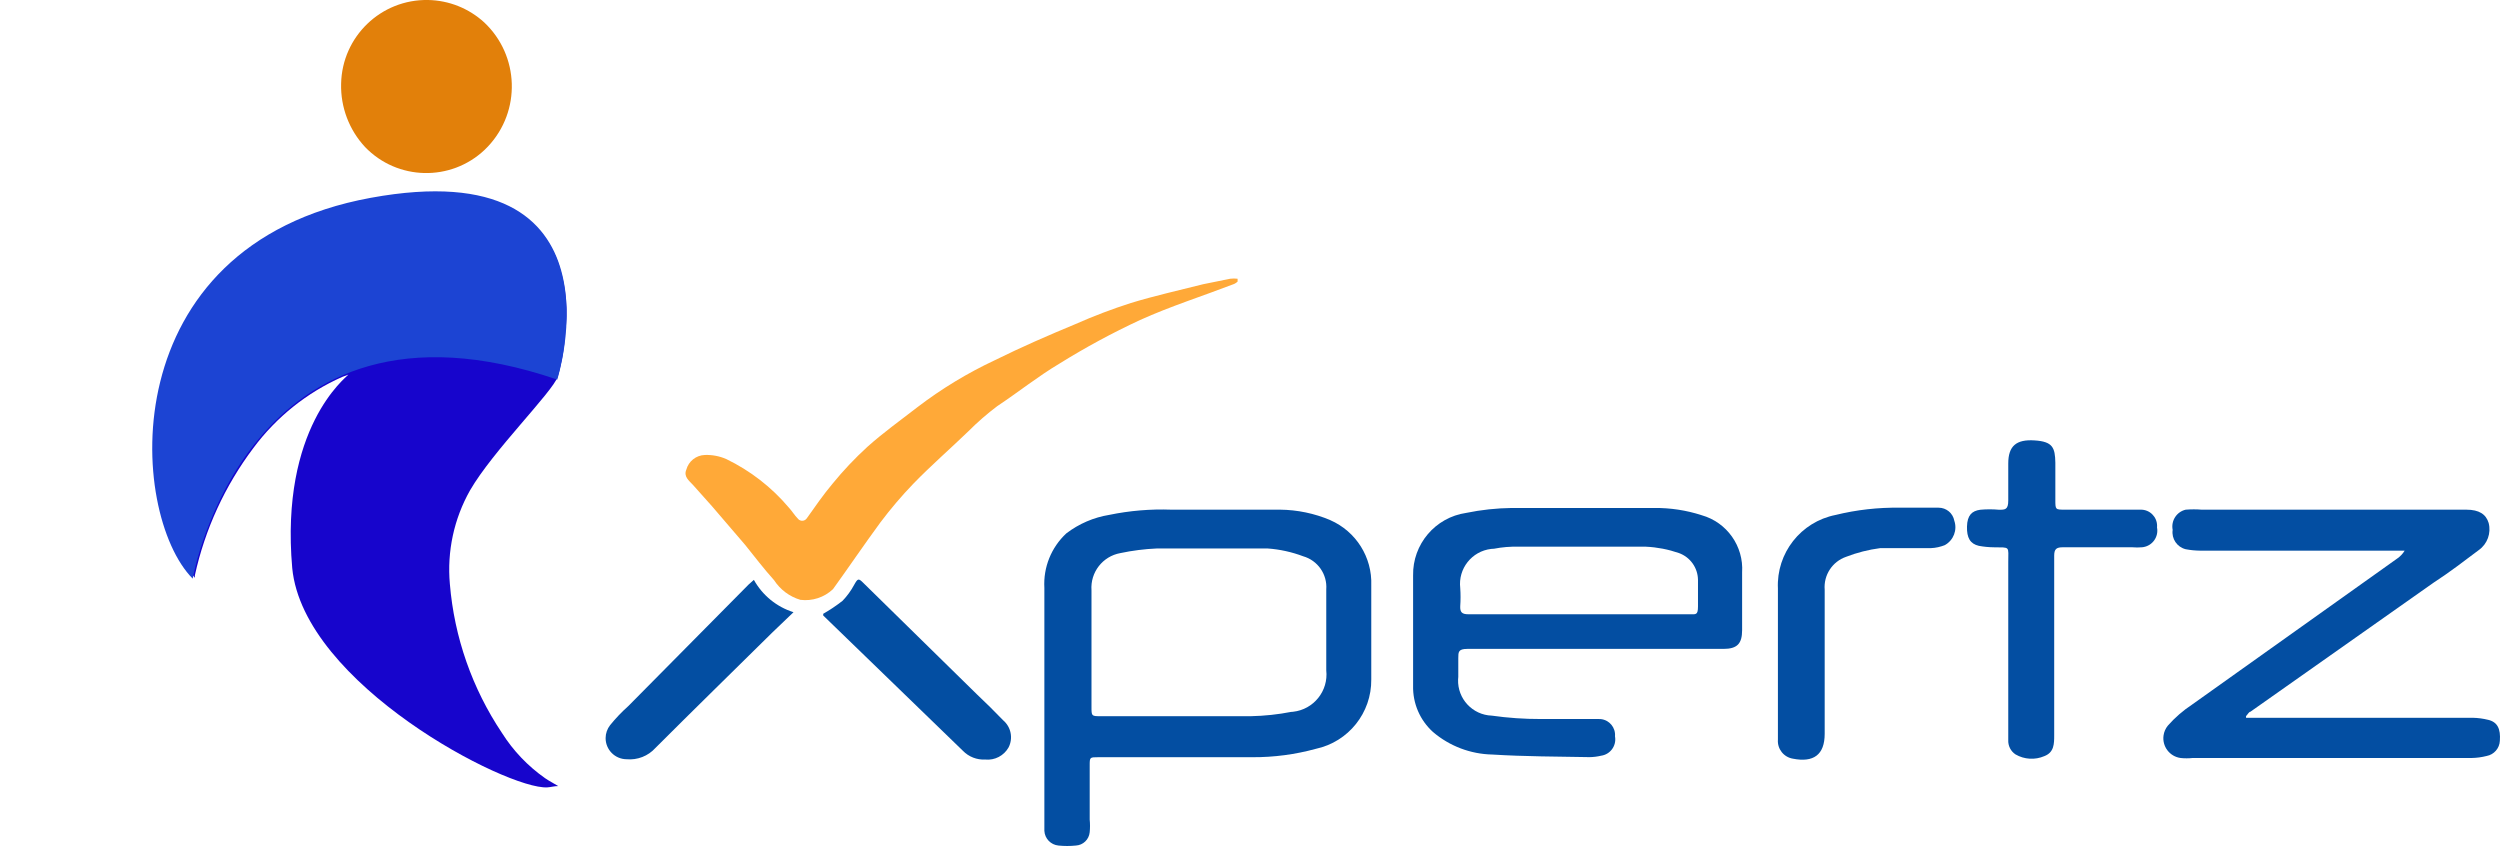
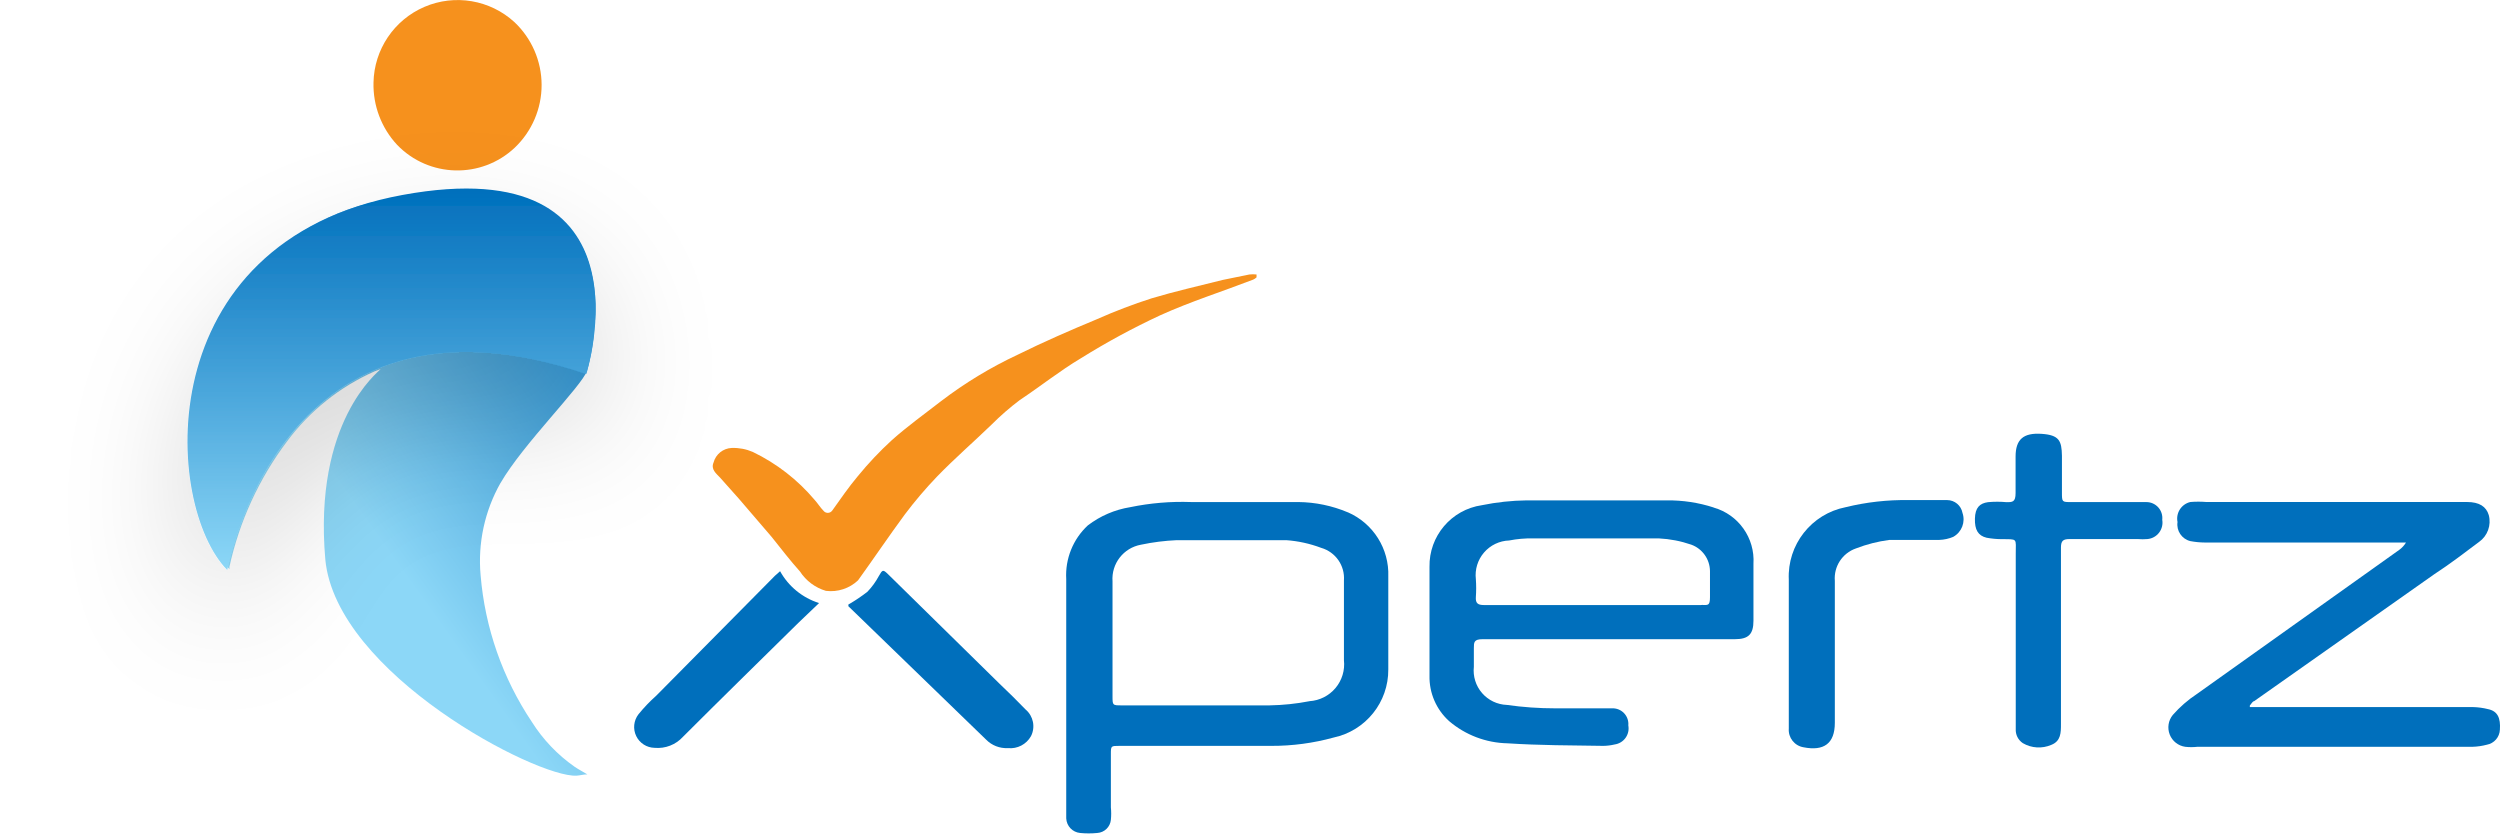
- <svg xmlns="http://www.w3.org/2000/svg" version="1.1" id="Layer_1" x="0px" y="0px" width="147.75px" height="50px" viewBox="0 0 147.75 50" enable-background="new 0 0 147.75 50" xml:space="preserve">
+ <svg xmlns="http://www.w3.org/2000/svg" xmlns:xlink="http://www.w3.org/1999/xlink" width="120" height="40" viewBox="0 0 120 40">
+   <defs>
+     <style>.a{fill:#006fbc;}.b{fill:#f6911d;}.c{fill:url(#a);}.d{fill-rule:evenodd;fill:url(#b);}.e{filter:url(#c);}</style>
+     <linearGradient id="a" x1="1.913" y1="0.715" x2="1.273" y2="1.377" gradientUnits="objectBoundingBox">
+       <stop offset="0" stop-color="#006fbc" />
+       <stop offset="1" stop-color="#8cd7f7" />
+     </linearGradient>
+     <linearGradient id="b" x1="0.5" y1="0" x2="0.5" y2="1" xlink:href="#a" />
+     <filter id="c" x="0" y="3.048" width="37.595" height="36.312" filterUnits="userSpaceOnUse">
+       <feOffset dy="3" input="SourceAlpha" />
+       <feGaussianBlur stdDeviation="3" result="d" />
+       <feFlood flood-opacity="0.161" />
+       <feComposite operator="in" in2="d" />
+       <feComposite in="SourceGraphic" />
+     </filter>
+   </defs>
  <g transform="translate(53.732 27.481)">
-     <path fill="#034EA2" d="M24.889,3.258c-0.94-0.397-1.949-0.608-2.971-0.618h-6.434c-1.225-0.044-2.451,0.059-3.652,0.307   C10.908,3.096,10.035,3.472,9.29,4.04c-0.893,0.827-1.37,2.01-1.3,3.226v14.356c0.024,0.457,0.38,0.827,0.836,0.869   c0.34,0.035,0.684,0.035,1.024,0c0.43-0.023,0.777-0.356,0.819-0.785c0.025-0.249,0.025-0.501,0-0.75c0-1.059,0-2.133,0-3.191   c0-0.495,0-0.495,0.512-0.495h9.114c1.262,0.006,2.52-0.161,3.739-0.495c1.928-0.414,3.298-2.128,3.276-4.1V7.117   c0.062-1.662-0.899-3.191-2.423-3.857L24.889,3.258z M22.588,14.59c-0.787,0.154-1.586,0.239-2.388,0.256h-8.879   c-0.546,0-0.546,0-0.546-0.563V7.406c-0.077-1.062,0.659-2.011,1.707-2.199c0.708-0.15,1.427-0.241,2.15-0.273h6.554   c0.719,0.051,1.426,0.207,2.1,0.461c0.861,0.248,1.432,1.066,1.364,1.961v4.779c0.135,1.218-0.743,2.314-1.962,2.449   c-0.034,0.004-0.068,0.006-0.104,0.009L22.588,14.59z" />
-     <path fill="#034EA2" d="M46.836,2.968c-0.908-0.295-1.859-0.438-2.815-0.428h-8.399c-0.908,0.012-1.812,0.108-2.701,0.291   c-1.828,0.266-3.174,1.852-3.139,3.699v6.521c-0.024,1.038,0.406,2.035,1.178,2.731c0.979,0.833,2.215,1.303,3.5,1.33   c1.91,0.119,3.84,0.119,5.752,0.154c0.229-0.003,0.459-0.031,0.683-0.085c0.532-0.075,0.901-0.568,0.826-1.101   c-0.002-0.014-0.005-0.028-0.007-0.043c0.047-0.516-0.333-0.973-0.85-1.021c-0.041-0.003-0.082-0.005-0.123-0.003h-3.41   c-0.97,0.002-1.939-0.064-2.899-0.2c-1.14-0.04-2.031-0.997-1.991-2.137c0.002-0.05,0.006-0.101,0.012-0.15v-1.112   c0-0.357,0-0.545,0.528-0.545h15.138c0.818,0,1.108-0.308,1.108-1.109V6.347C49.325,4.798,48.33,3.391,46.836,2.968z M46.069,8.822   H33.047c-0.375,0-0.495-0.119-0.479-0.478c0.025-0.358,0.025-0.718,0-1.075c-0.133-1.143,0.686-2.176,1.828-2.309   c0.057-0.006,0.115-0.011,0.172-0.012c0.473-0.092,0.953-0.132,1.434-0.119h7.545c0.663,0.031,1.318,0.158,1.945,0.375   c0.67,0.242,1.119,0.875,1.127,1.586c0,0.529,0,1.041,0,1.57s-0.138,0.461-0.479,0.461H46.069z" />
-     <path fill="#034EA2" d="M94.01,16.298c-0.02,0.446-0.346,0.82-0.785,0.9c-0.285,0.072-0.576,0.112-0.87,0.118h-16.5   c-0.238,0.026-0.479,0.026-0.717,0c-0.645-0.089-1.095-0.685-1.005-1.329c0.029-0.213,0.117-0.414,0.254-0.582   c0.42-0.477,0.902-0.896,1.434-1.246l12.152-8.652c0.166-0.119,0.305-0.27,0.41-0.444H76.312c-0.292-0.002-0.583-0.03-0.87-0.085   c-0.512-0.126-0.845-0.62-0.77-1.143c-0.105-0.539,0.232-1.067,0.769-1.194c0.318-0.026,0.638-0.026,0.956,0h15.637   c0.75,0,1.16,0.272,1.313,0.785c0.157,0.602-0.073,1.238-0.58,1.6c-0.888,0.666-1.707,1.3-2.7,1.946l-10.8,7.611   c-0.085,0-0.171,0.172-0.256,0.256c-0.007,0.033-0.007,0.068,0,0.101h13.399c0.304,0.007,0.605,0.046,0.9,0.119   C93.873,15.188,94.061,15.598,94.01,16.298z" />
-     <path fill="#FFA938" d="M19.41-11.009v0.171c-0.059,0.057-0.126,0.103-0.2,0.137c-1.86,0.717-3.755,1.314-5.564,2.133   c-1.64,0.761-3.231,1.622-4.766,2.577C7.617-5.24,6.422-4.284,5.211-3.482c-0.603,0.454-1.174,0.95-1.707,1.485   C2.463-0.99,1.285,0.035,0.244,1.109C-0.45,1.831-1.1,2.595-1.702,3.396c-0.956,1.301-1.877,2.662-2.8,3.941   c-0.516,0.489-1.224,0.721-1.929,0.632c-0.639-0.19-1.19-0.602-1.553-1.161c-0.6-0.666-1.143-1.382-1.707-2.082l-1.96-2.286   l-1.127-1.263c-0.239-0.256-0.563-0.495-0.393-0.9c0.134-0.498,0.577-0.85,1.092-0.869c0.434-0.016,0.865,0.066,1.263,0.238   c1.421,0.686,2.682,1.662,3.7,2.867c0.188,0.199,0.341,0.461,0.529,0.648C-6.481,3.308-6.276,3.34-6.13,3.234   c0.028-0.02,0.052-0.044,0.072-0.072c0.495-0.699,0.99-1.416,1.536-2.064c0.629-0.771,1.314-1.495,2.048-2.167   c0.944-0.845,1.967-1.576,2.957-2.344C1.908-4.503,3.446-5.435,5.07-6.196c1.553-0.768,3.157-1.468,4.762-2.133   c1.069-0.474,2.163-0.89,3.277-1.246c1.4-0.427,2.85-0.751,4.267-1.109l1.6-0.324c0.142-0.017,0.285-0.017,0.427,0L19.41-11.009z" />
-     <path fill="#034EA2" d="M73.75,3.703c0.098,0.537-0.261,1.053-0.799,1.148c-0.029,0.006-0.059,0.01-0.088,0.012   c-0.193,0.017-0.387,0.017-0.58,0h-4.1c-0.375,0-0.512,0.1-0.512,0.495v10.601c0,0.512,0,1.023-0.58,1.246   c-0.553,0.239-1.187,0.202-1.707-0.101c-0.284-0.188-0.447-0.513-0.428-0.853v-10.5c0-0.974,0.138-0.871-0.869-0.887   c-0.292-0.004-0.584-0.032-0.87-0.086c-0.513-0.119-0.718-0.478-0.7-1.143s0.29-0.922,0.785-0.99c0.369-0.034,0.74-0.034,1.109,0   c0.357,0,0.545,0,0.545-0.546v-2.187c0-1.041,0.479-1.435,1.554-1.365c1.075,0.068,1.212,0.427,1.229,1.313v2.2   c0,0.58,0,0.58,0.563,0.58h4.488c0.528-0.003,0.959,0.422,0.962,0.951c0.001,0.035-0.001,0.071-0.005,0.107L73.75,3.703z" />
-     <path fill="#034EA2" d="M61.225,4.726c-0.271,0.115-0.56,0.178-0.854,0.188h-2.986c-0.689,0.09-1.365,0.262-2.014,0.513   c-0.816,0.284-1.336,1.085-1.264,1.946v8.516c0,1.246-0.666,1.707-1.877,1.468c-0.543-0.087-0.93-0.577-0.887-1.126V7.304   c-0.099-2.096,1.354-3.947,3.412-4.352c1.24-0.305,2.514-0.447,3.789-0.428h2.301c0.452,0.001,0.84,0.324,0.922,0.768   c0.188,0.548-0.043,1.15-0.546,1.435L61.225,4.726z" />
-     <path fill="#034EA2" d="M5.876,16.69c-0.276,0.493-0.819,0.775-1.382,0.718c-0.491,0.025-0.97-0.16-1.314-0.513l-8.26-8   c0-0.034,0-0.067,0-0.101c0.399-0.228,0.781-0.484,1.143-0.768c0.27-0.28,0.499-0.596,0.683-0.939   c0.222-0.393,0.256-0.409,0.563-0.1l6.69,6.563c0.529,0.495,1.041,1.007,1.553,1.536C6.02,15.481,6.154,16.146,5.876,16.69z" />
-     <path fill="#034EA2" d="M-6.838,8.703l-1.247,1.194c-2.3,2.271-4.625,4.54-6.912,6.827c-0.432,0.479-1.065,0.725-1.707,0.666   c-0.688-0.006-1.241-0.568-1.236-1.256c0.002-0.275,0.096-0.541,0.265-0.758c0.327-0.404,0.687-0.781,1.075-1.127l7.115-7.188   l0.307-0.272c0.506,0.912,1.343,1.596,2.338,1.91L-6.838,8.703z" />
-     <path fill="#1705CC" d="M-25.953,1.499c-0.95,1.681-1.365,3.611-1.192,5.533c0.261,3.147,1.32,6.176,3.077,8.801   c0.665,1.053,1.532,1.963,2.552,2.678c0.238,0.166,0.489,0.288,0.775,0.465c-0.238,0-0.441,0.066-0.644,0.077   c-2.379,0.138-14.413-6.101-15.076-12.958c-0.728-8.31,3.188-11.27,3.319-11.436l0,0L-33.5-5.208   c-2.087,0.924-3.899,2.373-5.259,4.206c-1.679,2.232-2.859,4.799-3.458,7.526c0.005,0.048,0.005,0.097,0,0.144   c-0.262-0.354-0.525-0.652-0.727-0.984c-0.71-1.209-1.18-2.544-1.385-3.932c-0.252-1.416-0.308-2.861-0.167-4.293   c0.267-6.248,5.012-11.555,11.579-12.949c1.747-0.432,3.543-0.634,5.342-0.6c1.599-0.021,3.172,0.404,4.543,1.229   c1.159,0.744,2.007,1.885,2.385,3.21c0.38,1.229,0.49,2.525,0.322,3.8c-0.048,0.888-0.196,1.768-0.441,2.623   C-21.066-4.32-24.61-0.829-25.953,1.499L-25.953,1.499z" />
-     <path fill="#E2800A" d="M-25.094-18.622c-2.001,1.888-5.149,1.813-7.059-0.166c-0.944-1.013-1.454-2.356-1.419-3.741   c0.053-2.788,2.356-5.005,5.144-4.952c1.228,0.023,2.405,0.494,3.311,1.322c2.087,1.962,2.188,5.245,0.227,7.332   C-24.956-18.757-25.024-18.689-25.094-18.622z" />
-     <g transform="matrix(1, 0, 0, 1, -53.73, -27.48)">
-       <path fill="#1C44D3" d="M11.385,34.196c0,0,3.168-18.029,21.546-11.764c0,0,4.309-13.554-11.027-10.741S7.583,30.36,11.385,34.196    z" />
+     <path class="a" d="M28.758,8.494A6.267,6.267,0,0,0,26.383,8H21.235a12.288,12.288,0,0,0-2.922.246,4.547,4.547,0,0,0-2.034.874A3.263,3.263,0,0,0,15.241,11.7V23.185a.737.737,0,0,0,.669.7,4.1,4.1,0,0,0,.819,0,.7.7,0,0,0,.655-.628,2.976,2.976,0,0,0,0-.6c0-.847,0-1.707,0-2.553,0-.4,0-.4.41-.4h7.291a11.114,11.114,0,0,0,2.99-.4A3.318,3.318,0,0,0,30.7,16.03V11.579a3.236,3.236,0,0,0-1.939-3.086ZM26.915,17.56a11.073,11.073,0,0,1-1.911.2H17.9c-.437,0-.437,0-.437-.451v-5.5a1.666,1.666,0,0,1,1.365-1.761,10.6,10.6,0,0,1,1.72-.218H25.8a5.966,5.966,0,0,1,1.679.369,1.516,1.516,0,0,1,1.092,1.57v3.823a1.775,1.775,0,0,1-1.652,1.966Z" transform="translate(-17.794 -11.383)" />
+     <path class="a" d="M41.65,8.281A7.045,7.045,0,0,0,39.4,7.94H32.68a11.455,11.455,0,0,0-2.157.232,2.936,2.936,0,0,0-2.512,2.963v5.216a2.854,2.854,0,0,0,.942,2.185,4.465,4.465,0,0,0,2.8,1.065c1.529.1,3.072.1,4.6.123a2.5,2.5,0,0,0,.546-.068.778.778,0,0,0,.655-.915.751.751,0,0,0-.778-.819H34.045a16.384,16.384,0,0,1-2.321-.164,1.652,1.652,0,0,1-1.584-1.83V15.04c0-.287,0-.437.423-.437H42.674c.655,0,.887-.246.887-.887V10.985a2.635,2.635,0,0,0-1.911-2.7Zm-.614,4.683H30.618c-.3,0-.4-.1-.382-.382a6.035,6.035,0,0,0,0-.86,1.666,1.666,0,0,1,1.6-1.857,5.352,5.352,0,0,1,1.147-.1h6.035a5.612,5.612,0,0,1,1.556.3,1.365,1.365,0,0,1,.9,1.27c0,.423,0,.833,0,1.256s-.109.369-.382.369Z" transform="translate(-13.127 -11.403)" />
+     <path class="a" d="M69.9,18.927a.765.765,0,0,1-.628.724,3.059,3.059,0,0,1-.7.1h-13.2a2.636,2.636,0,0,1-.573,0,.942.942,0,0,1-.6-1.529,5.735,5.735,0,0,1,1.147-1L65.065,10.3a1.188,1.188,0,0,0,.328-.355H55.74a3.878,3.878,0,0,1-.7-.068.819.819,0,0,1-.614-.915A.819.819,0,0,1,55.043,8a4.683,4.683,0,0,1,.765,0H68.315c.6,0,.928.218,1.051.628A1.2,1.2,0,0,1,68.9,9.916c-.71.532-1.365,1.038-2.157,1.556L58.1,17.562c-.068,0-.137.137-.2.2a.191.191,0,0,0,0,.082H68.615a3.291,3.291,0,0,1,.724.1C69.789,18.039,69.939,18.367,69.9,18.927Z" transform="translate(-3.637 -11.385)" />
+     <path class="b" d="M28.915,0V.139a.573.573,0,0,1-.164.109c-1.488.573-3,1.051-4.451,1.707a35.5,35.5,0,0,0-3.809,2.062c-1.01.6-1.966,1.365-2.936,2.007A12.794,12.794,0,0,0,16.19,7.212c-.833.806-1.775,1.625-2.608,2.485a20,20,0,0,0-1.556,1.83c-.765,1.038-1.5,2.13-2.239,3.154a1.9,1.9,0,0,1-1.543.505A2.239,2.239,0,0,1,7,14.257c-.478-.532-.915-1.106-1.365-1.666l-1.57-1.83-.9-1.01c-.191-.2-.451-.4-.314-.724a.942.942,0,0,1,.874-.7,2.335,2.335,0,0,1,1.01.191A8.984,8.984,0,0,1,7.7,10.816c.15.164.273.369.423.519a.262.262,0,0,0,.423,0c.4-.56.792-1.133,1.229-1.652a16.48,16.48,0,0,1,1.638-1.734c.751-.669,1.57-1.256,2.362-1.871a20.1,20.1,0,0,1,3.673-2.226c1.242-.614,2.526-1.174,3.809-1.707a26.091,26.091,0,0,1,2.621-1C25,.808,26.157.549,27.29.262L28.573,0a1.461,1.461,0,0,1,.341,0Z" transform="translate(-22.333 -14.306)" />
+     <path class="a" d="M56.174,9.725a.792.792,0,0,1-.71.928,2.731,2.731,0,0,1-.464,0H51.723c-.3,0-.41.082-.41.4v8.479c0,.41,0,.819-.464,1a1.516,1.516,0,0,1-1.365-.082.765.765,0,0,1-.341-.683v-8.4c0-.778.109-.7-.7-.71a4.014,4.014,0,0,1-.7-.068c-.41-.1-.573-.382-.56-.915s.232-.737.628-.792a4.777,4.777,0,0,1,.887,0c.287,0,.437,0,.437-.437V6.694c0-.833.382-1.147,1.242-1.092s.969.341.983,1.051V8.414c0,.464,0,.464.451.464H55.41a.765.765,0,0,1,.765.847Z" transform="translate(-6.119 -12.259)" />
+     <path class="a" d="M48.546,9.692a1.911,1.911,0,0,1-.683.15H45.474a6.909,6.909,0,0,0-1.611.41,1.516,1.516,0,0,0-1.01,1.557v6.813c0,1-.532,1.365-1.5,1.174a.847.847,0,0,1-.71-.9V11.753a3.386,3.386,0,0,1,2.731-3.482A11.933,11.933,0,0,1,46.4,7.93h1.843a.751.751,0,0,1,.737.614.956.956,0,0,1-.437,1.147Z" transform="translate(-8.513 -11.407)" />
+     <path class="a" d="M16.346,18.354a1.133,1.133,0,0,1-1.106.573,1.365,1.365,0,0,1-1.051-.41l-6.608-6.4q0-.041,0-.082a7.632,7.632,0,0,0,.915-.614,3.427,3.427,0,0,0,.546-.751c.177-.314.2-.328.451-.082l5.352,5.257c.423.4.833.806,1.242,1.229A1.051,1.051,0,0,1,16.346,18.354Z" transform="translate(-20.591 -10.499)" />
+     <path class="a" d="M8.927,11.959l-1,.956c-1.843,1.816-3.7,3.632-5.53,5.461a1.638,1.638,0,0,1-1.365.532A1,1,0,0,1,.257,17.3a7.646,7.646,0,0,1,.86-.9L6.81,10.648l.246-.218a3.263,3.263,0,0,0,1.871,1.529Z" transform="translate(-23.344 -10.493)" />
+     <path class="c" d="M56.561,53.229a7.611,7.611,0,0,0-.954,4.427A14.866,14.866,0,0,0,58.069,64.7a7.528,7.528,0,0,0,2.041,2.143c.191.133.391.23.62.372-.191,0-.353.053-.515.062-1.9.11-11.53-4.883-12.061-10.366-.583-6.648,2.55-9.016,2.655-9.149h0l-.286.106a10.558,10.558,0,0,0-4.207,3.365,15.574,15.574,0,0,0-2.766,6.021.518.518,0,0,1,0,.115c-.21-.283-.42-.522-.582-.788a8.73,8.73,0,0,1-1.107-3.143A12.569,12.569,0,0,1,41.727,50,11.33,11.33,0,0,1,50.99,39.638a16.518,16.518,0,0,1,4.274-.478,6.868,6.868,0,0,1,3.635.983,4.527,4.527,0,0,1,1.908,2.568,7.13,7.13,0,0,1,.258,3.037,9.416,9.416,0,0,1-.353,2.1c-.243.727-3.075,3.52-4.15,5.383Z" transform="translate(-86.27 -57.526)" />
+     <path class="b" d="M57.673,35.953a4.018,4.018,0,0,1-5.647-.133,4.235,4.235,0,0,1-1.135-2.993,4.039,4.039,0,0,1,6.764-2.9A4.15,4.15,0,0,1,57.673,35.953Z" transform="translate(-86.695 -56.347)" />
+     <g class="e" transform="matrix(1, 0, 0, 1, -53.73, -27.48)">
+       <path class="d" d="M832.737,622s2.535-14.424,17.237-9.411c0,0,3.448-10.844-8.821-8.593S829.7,618.929,832.737,622Z" transform="translate(-821.83 -594.64)" />
    </g>
  </g>
</svg>
